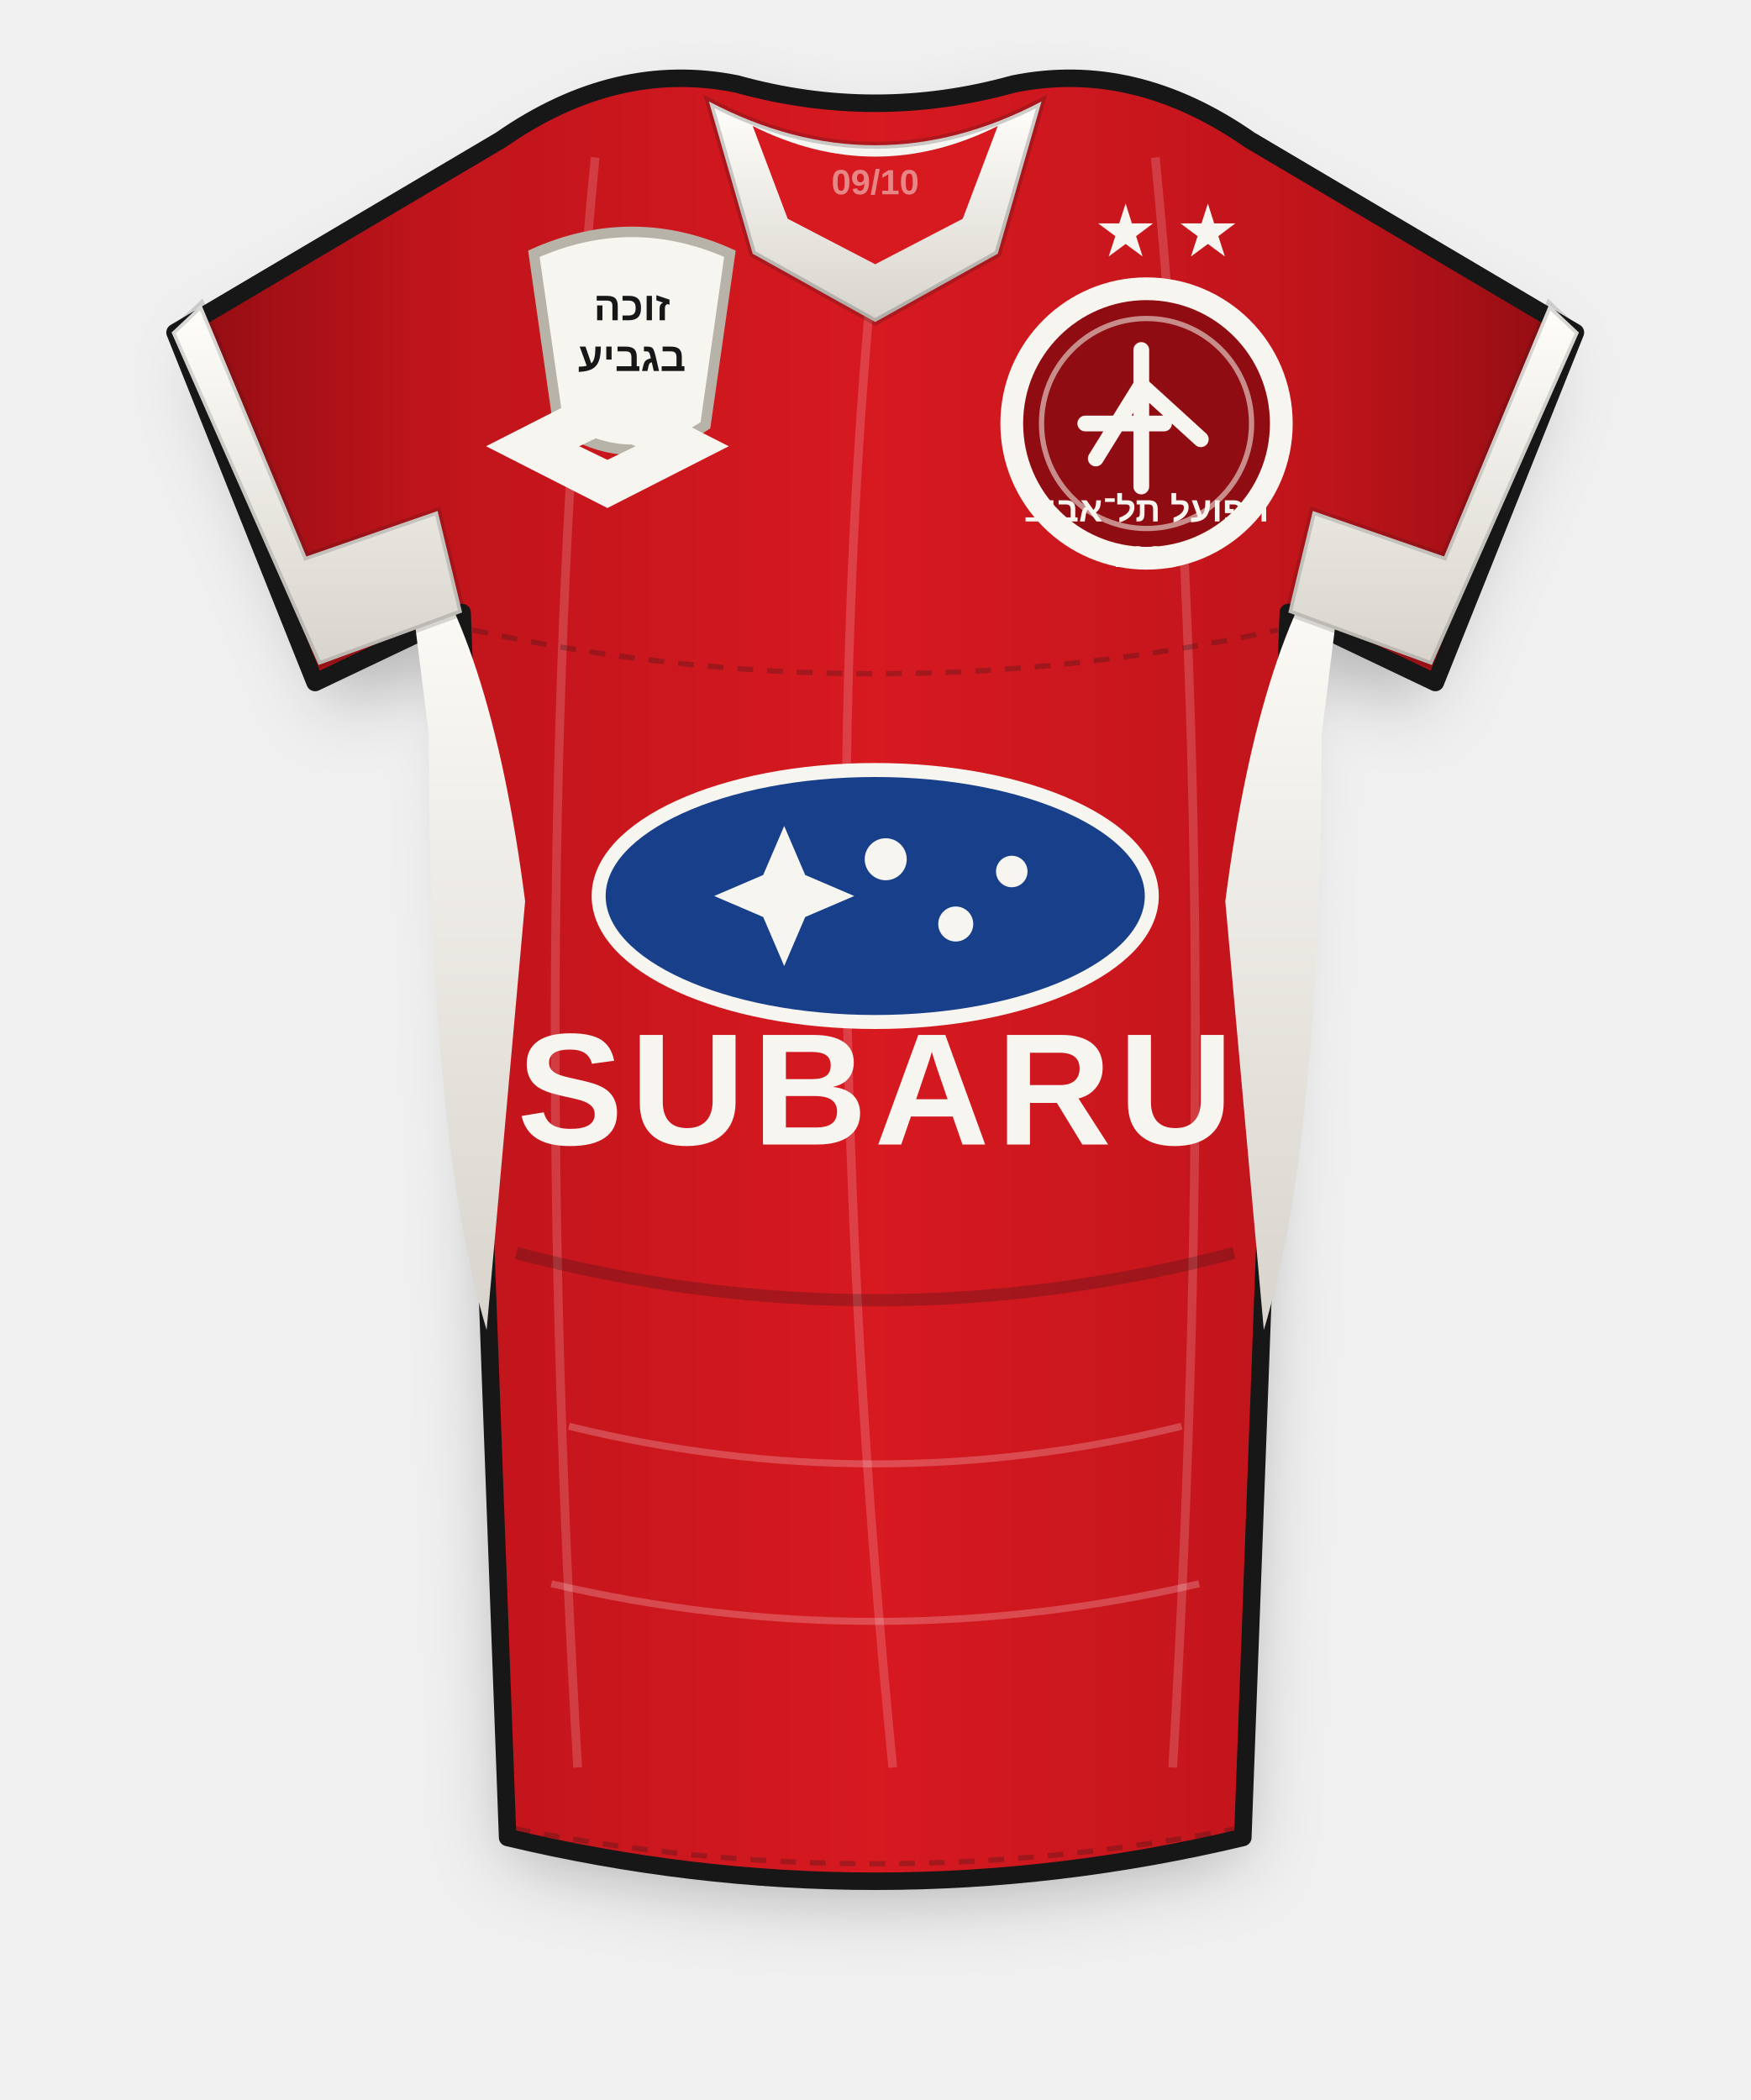
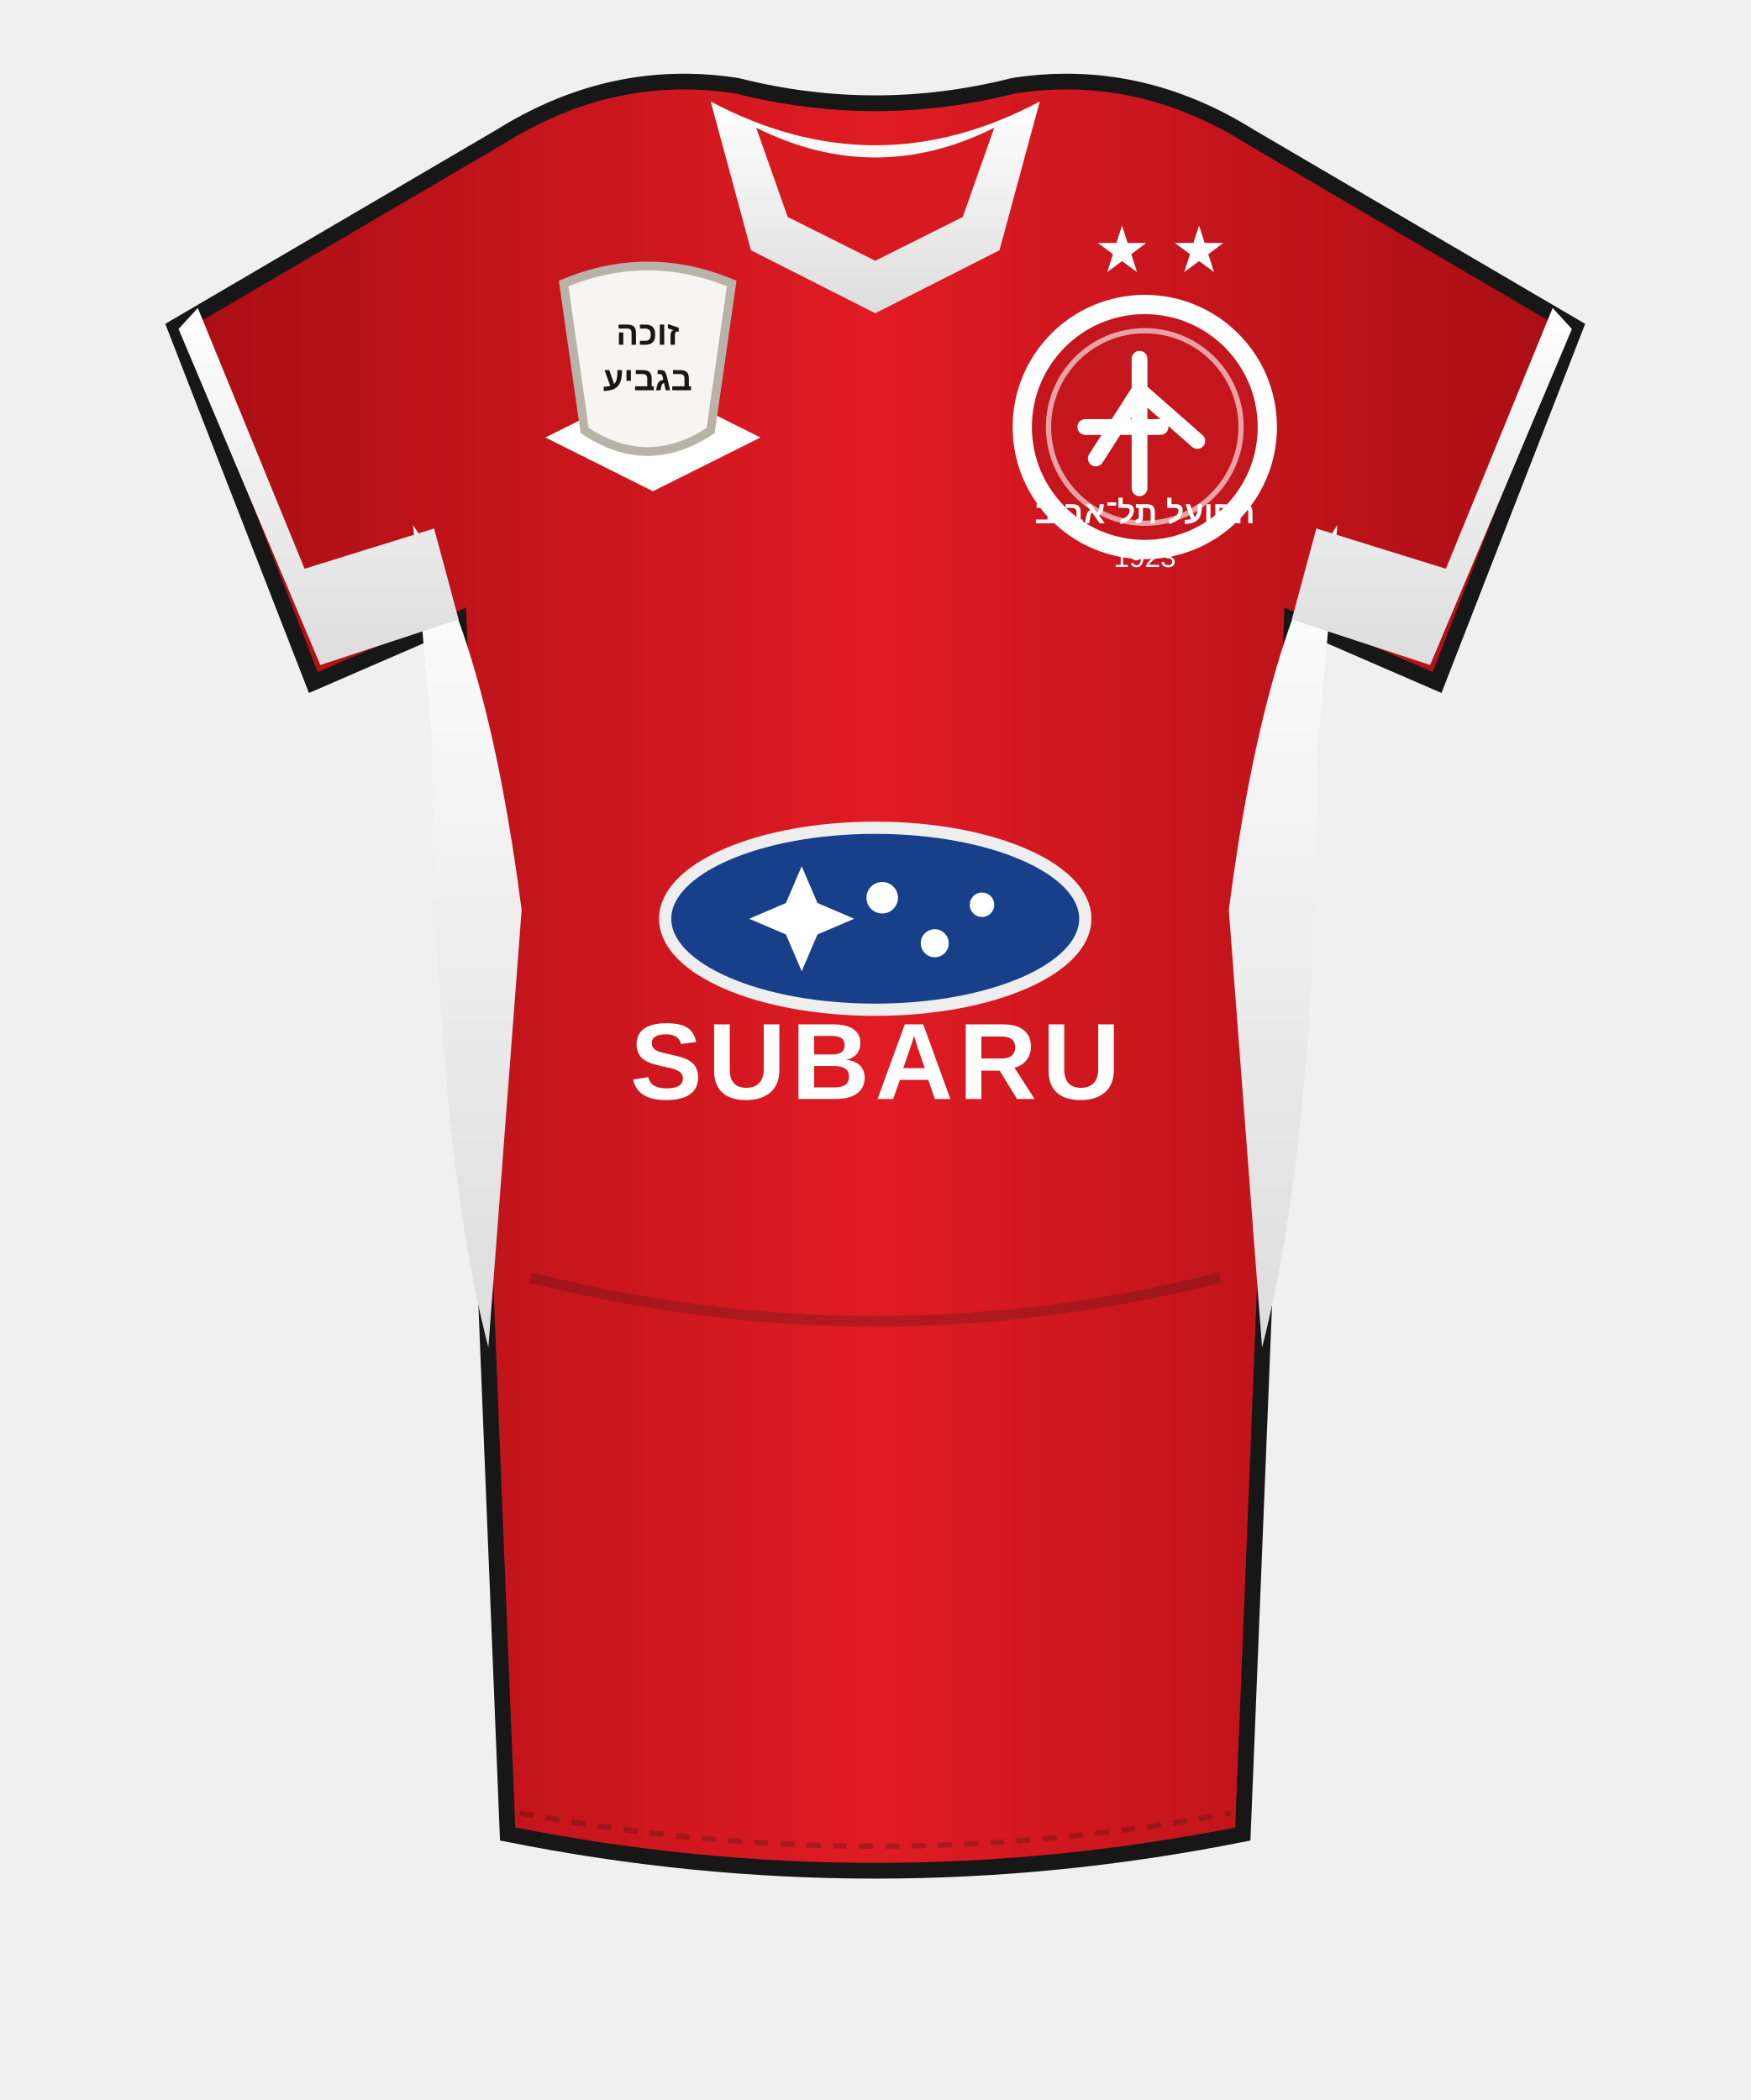
- <svg xmlns="http://www.w3.org/2000/svg" viewBox="0 0 1000 1200" role="img" aria-label="Hapoel 2009/10 home shirt">
+ <svg xmlns="http://www.w3.org/2000/svg" viewBox="0 0 1000 1200" role="img" aria-label="Hapoel Tel Aviv 2009/10 home shirt">
  <defs>
-     <linearGradient id="red09" x1="0" y1="0" x2="1" y2="0">
-       <stop offset="0" stop-color="#8f0d12" />
-       <stop offset=".18" stop-color="#bf141b" />
-       <stop offset=".5" stop-color="#d71920" />
-       <stop offset=".82" stop-color="#bf141b" />
-       <stop offset="1" stop-color="#8f0d12" />
+     <linearGradient id="r" x1="0" x2="1">
+       <stop stop-color="#a80e14" />
+       <stop offset=".5" stop-color="#e01b23" />
+       <stop offset="1" stop-color="#a80e14" />
    </linearGradient>
-     <linearGradient id="white09" x1="0" y1="0" x2="0" y2="1">
-       <stop stop-color="#fffefa" />
-       <stop offset="1" stop-color="#d8d4cd" />
+     <linearGradient id="w" x1="0" y1="0" x2="0" y2="1">
+       <stop stop-color="#fff" />
+       <stop offset="1" stop-color="#ddd" />
    </linearGradient>
-     <filter id="shadow09" x="-30%" y="-20%" width="160%" height="160%">
-       <feGaussianBlur stdDeviation="20" />
-     </filter>
-     <clipPath id="clip09">
-       <path d="M286 80 Q352 34 421 48 Q500 70 579 48 Q648 34 714 80 L900 190 820 390 736 350 710 1050 Q500 1100 290 1050 L264 350 180 390 100 190 Z" />
-     </clipPath>
  </defs>
-   <path d="M304 104 Q370 58 430 70 Q500 92 570 70 Q630 58 696 104 L885 210 807 404 735 374 710 1060 Q500 1110 290 1060 L265 374 193 404 115 210 Z" fill="#000" opacity=".25" filter="url(#shadow09)" />
-   <path d="M286 80 Q352 34 421 48 Q500 70 579 48 Q648 34 714 80 L900 190 820 390 736 350 710 1050 Q500 1100 290 1050 L264 350 180 390 100 190 Z" fill="url(#red09)" stroke="#171717" stroke-width="10" stroke-linejoin="round" />
-   <g clip-path="url(#clip09)" opacity=".17" fill="none" stroke="#fff" stroke-width="5">
-     <path d="M340 90 Q300 500 330 1010" />
-     <path d="M660 90 Q700 500 670 1010" />
-     <path d="M500 140 Q462 520 510 1010" />
+   <path d="M286 78Q350 38 421 49Q500 69 579 49Q650 38 714 78L900 187L821 390L738 354L710 1048Q500 1090 290 1048L262 354L179 390L100 187Z" fill="url(#r)" stroke="#171717" stroke-width="9" />
+   <path d="M236 300Q278 365 298 520L279 770Q248 650 247 425Z" fill="url(#w)" />
+   <path d="M764 300Q722 365 702 520L721 770Q752 650 753 425Z" fill="url(#w)" />
+   <path d="M102 188L183 380L262 354L248 302L174 325L113 176Z" fill="url(#w)" />
+   <path d="M898 188L817 380L738 354L752 302L826 325L887 176Z" fill="url(#w)" />
+   <path d="M406 58Q500 108 594 58L571 143L500 179L429 143Z" fill="url(#w)" />
+   <path d="M432 73Q500 107 568 73L550 124L500 149L450 124Z" fill="#d71920" />
+   <g transform="translate(325 250)" fill="none" stroke="#fff" stroke-width="12">
+     <path d="M0 0L48 -24L96 0L48 24Z" />
+     <path d="M22 0L48 -13L74 0L48 13Z" />
  </g>
-   <path d="M230 300 Q280 360 300 515 L278 760 Q245 650 245 420 Z" fill="url(#white09)" />
-   <path d="M770 300 Q720 360 700 515 L722 760 Q755 650 755 420 Z" fill="url(#white09)" />
-   <path d="M98 190 L182 380 264 350 250 292 175 318 115 174 Z" fill="url(#white09)" stroke="#171717" stroke-opacity=".16" stroke-width="4" />
-   <path d="M902 190 L818 380 736 350 750 292 825 318 885 174 Z" fill="url(#white09)" stroke="#171717" stroke-opacity=".16" stroke-width="4" />
-   <path d="M405 58 Q500 108 595 58 L570 145 500 184 430 145 Z" fill="url(#white09)" stroke="#171717" stroke-opacity=".2" stroke-width="4" />
-   <path d="M430 72 Q500 107 570 72 L550 125 500 151 450 125 Z" fill="#d71920" />
-   <g transform="translate(305 145)">
-     <path d="M0 0 Q56 -25 112 0 L98 98 Q56 126 14 98 Z" fill="#f7f5ef" stroke="#b8b3a8" stroke-width="6" />
-     <text x="56" y="38" text-anchor="middle" fill="#171717" font-family="Arial" font-size="23" font-weight="900">זוכה</text>
-     <text x="56" y="67" text-anchor="middle" fill="#171717" font-family="Arial" font-size="23" font-weight="900">בגביע</text>
+   <g transform="translate(654 244)">
+     <circle r="70" fill="#c4161c" stroke="#fff" stroke-width="11" />
+     <circle r="55" fill="none" stroke="#fff" stroke-opacity=".6" stroke-width="3" />
+     <path d="M-34 0H9M-3 -39V35M-3 -21L-28 18M-3 -21L30 8" fill="none" stroke="#fff" stroke-width="9" stroke-linecap="round" />
+     <text y="55" text-anchor="middle" fill="#fff" font-family="Arial" font-size="18" font-weight="700">הפועל תל־אביב</text>
+     <text y="80" text-anchor="middle" fill="#fff" font-family="Arial" font-size="16">1923</text>
+     <text x="-28" y="-89" fill="#fff" font-size="37">★</text>
+     <text x="16" y="-89" fill="#fff" font-size="37">★</text>
  </g>
-   <g transform="translate(292 255)" fill="none" stroke="#f7f5ef" stroke-width="13">
-     <path d="M0 0 L55 -28 110 0 55 28 Z" />
-     <path d="M24 0 L55 -15 86 0 55 15 Z" />
+   <g transform="translate(322 162)">
+     <path d="M0 0Q48 -20 96 0L84 84Q48 108 12 84Z" fill="#f7f5ef" stroke="#b8b3a8" stroke-width="5" />
+     <text x="48" y="35" text-anchor="middle" fill="#171717" font-family="Arial" font-size="19" font-weight="900">זוכה</text>
+     <text x="48" y="61" text-anchor="middle" fill="#171717" font-family="Arial" font-size="19" font-weight="900">בגביע</text>
  </g>
-   <g transform="translate(655 242)">
-     <circle r="77" fill="#8f0d12" stroke="#f7f5ef" stroke-width="13" />
-     <circle r="60" fill="none" stroke="#f7f5ef" stroke-opacity=".55" stroke-width="3" />
-     <path d="M-35 0 H10 M-3 -42 V36 M-3 -22 L-29 20 M-3 -22 L31 9" fill="none" stroke="#f7f5ef" stroke-width="9" stroke-linecap="round" />
-     <text y="56" text-anchor="middle" fill="#f7f5ef" font-family="Arial" font-size="20" font-weight="700">הפועל תל־אביב</text>
-     <text y="82" text-anchor="middle" fill="#f7f5ef" font-family="Arial" font-size="17">1923</text>
-     <text x="-29" y="-96" fill="#f7f5ef" font-size="42">★</text>
-     <text x="18" y="-96" fill="#f7f5ef" font-size="42">★</text>
+   <g transform="translate(330 470)">
+     <ellipse cx="170" cy="55" rx="120" ry="52" fill="#173f8a" stroke="#eee" stroke-width="7" />
+     <g fill="#fff">
+       <path d="M98 55l21 -9 9 -21 9 21 21 9-21 9-9 21-9-21z" />
+       <circle cx="174" cy="43" r="9" />
+       <circle cx="204" cy="69" r="8" />
+       <circle cx="231" cy="47" r="7" />
+     </g>
+     <text x="170" y="158" text-anchor="middle" fill="#fff" font-family="Arial" font-size="62" font-weight="700" letter-spacing="3">SUBARU</text>
  </g>
-   <g transform="translate(220 430)">
-     <ellipse cx="280" cy="82" rx="158" ry="72" fill="#173f8a" stroke="#f7f5ef" stroke-width="8" />
-     <g fill="#f7f5ef">
-       <path d="M188 82 l28 -12 12 -28 12 28 28 12-28 12-12 28-12-28z" />
-       <circle cx="286" cy="61" r="12" />
-       <circle cx="326" cy="98" r="10" />
-       <circle cx="358" cy="68" r="9" />
-     </g>
-     <text x="280" y="224" text-anchor="middle" fill="#f7f5ef" font-family="Arial" font-size="91" font-weight="700" letter-spacing="4">SUBARU</text>
-   </g>
-   <path d="M295 716 Q500 770 705 716" fill="none" stroke="#171717" stroke-opacity=".24" stroke-width="7" />
-   <g fill="none" stroke="#171717" stroke-opacity=".26" stroke-width="3" stroke-dasharray="9 8">
-     <path d="M270 360 Q500 410 730 360" />
-     <path d="M294 1045 Q500 1085 706 1045" />
-   </g>
-   <g opacity=".22" fill="none" stroke="#fff" stroke-width="4">
-     <path d="M325 815 Q500 858 675 815" />
-     <path d="M315 905 Q500 948 685 905" />
-   </g>
-   <text x="500" y="111" text-anchor="middle" fill="#f7f5ef" fill-opacity=".5" font-family="Arial" font-size="20" font-weight="700">09/10</text>
+   <path d="M303 730Q500 780 697 730" fill="none" stroke="#171717" stroke-opacity=".22" stroke-width="6" />
+   <path d="M297 1036Q500 1074 703 1036" fill="none" stroke="#171717" stroke-opacity=".25" stroke-width="3" stroke-dasharray="8 7" />
</svg>
